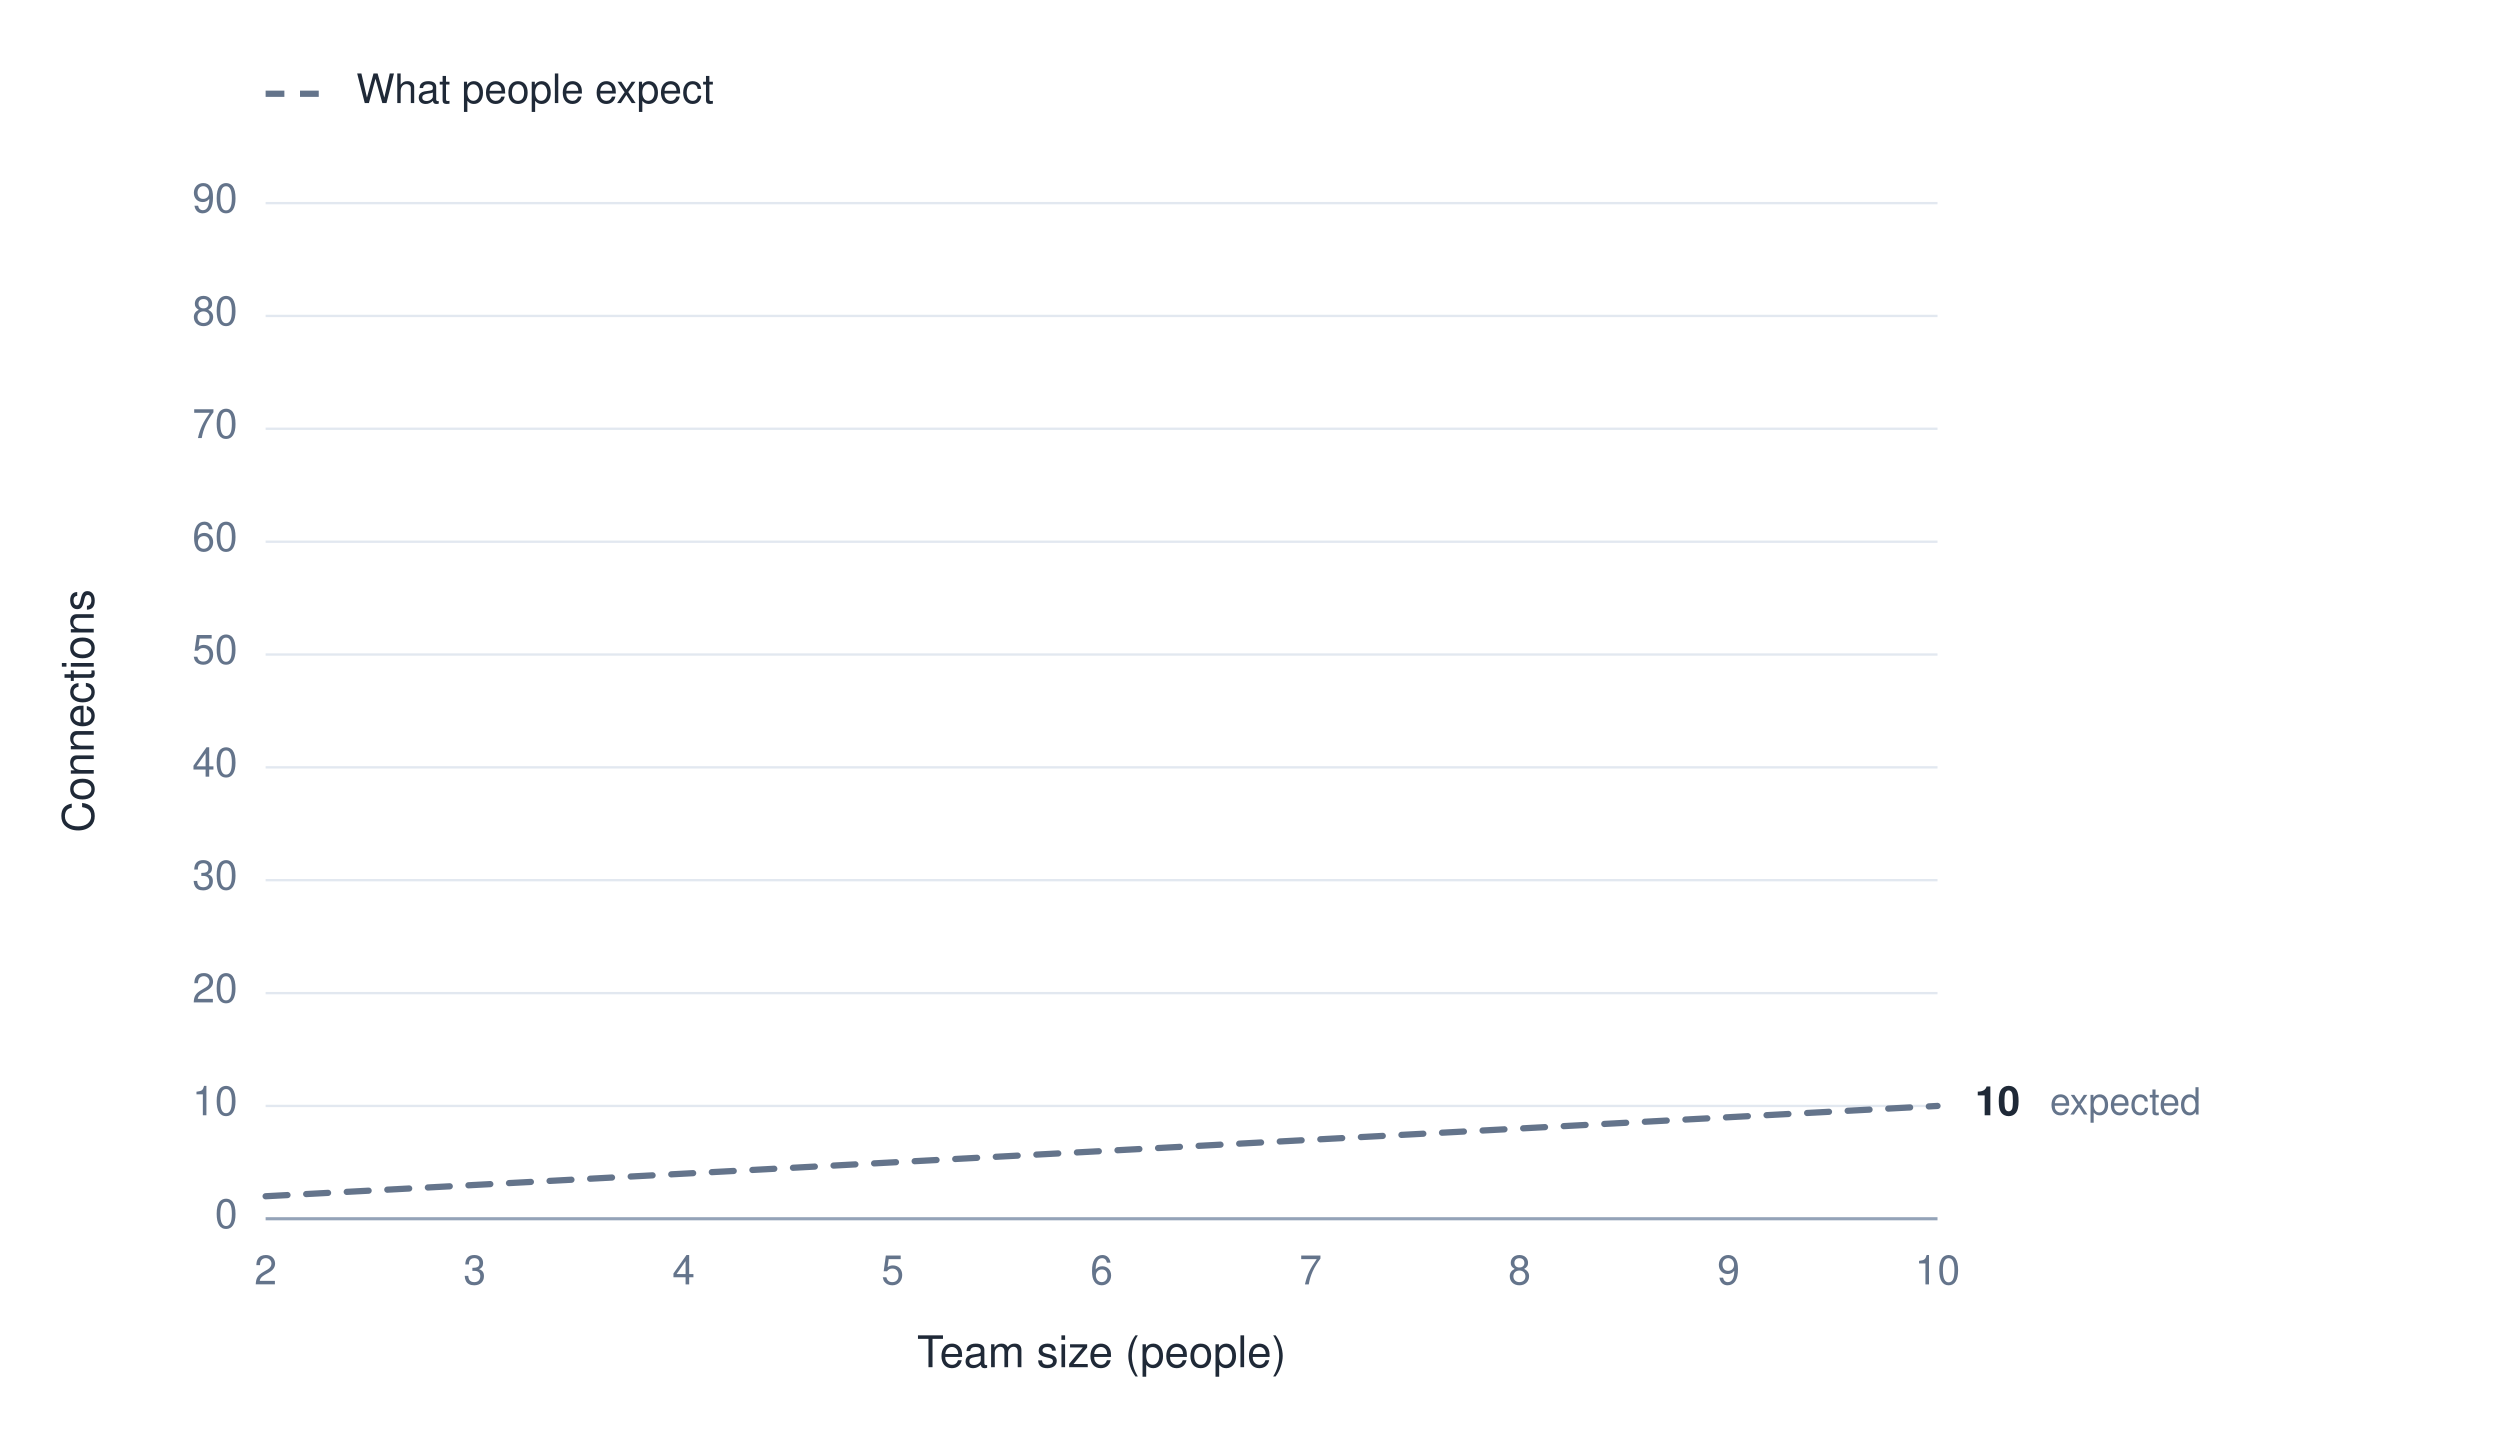
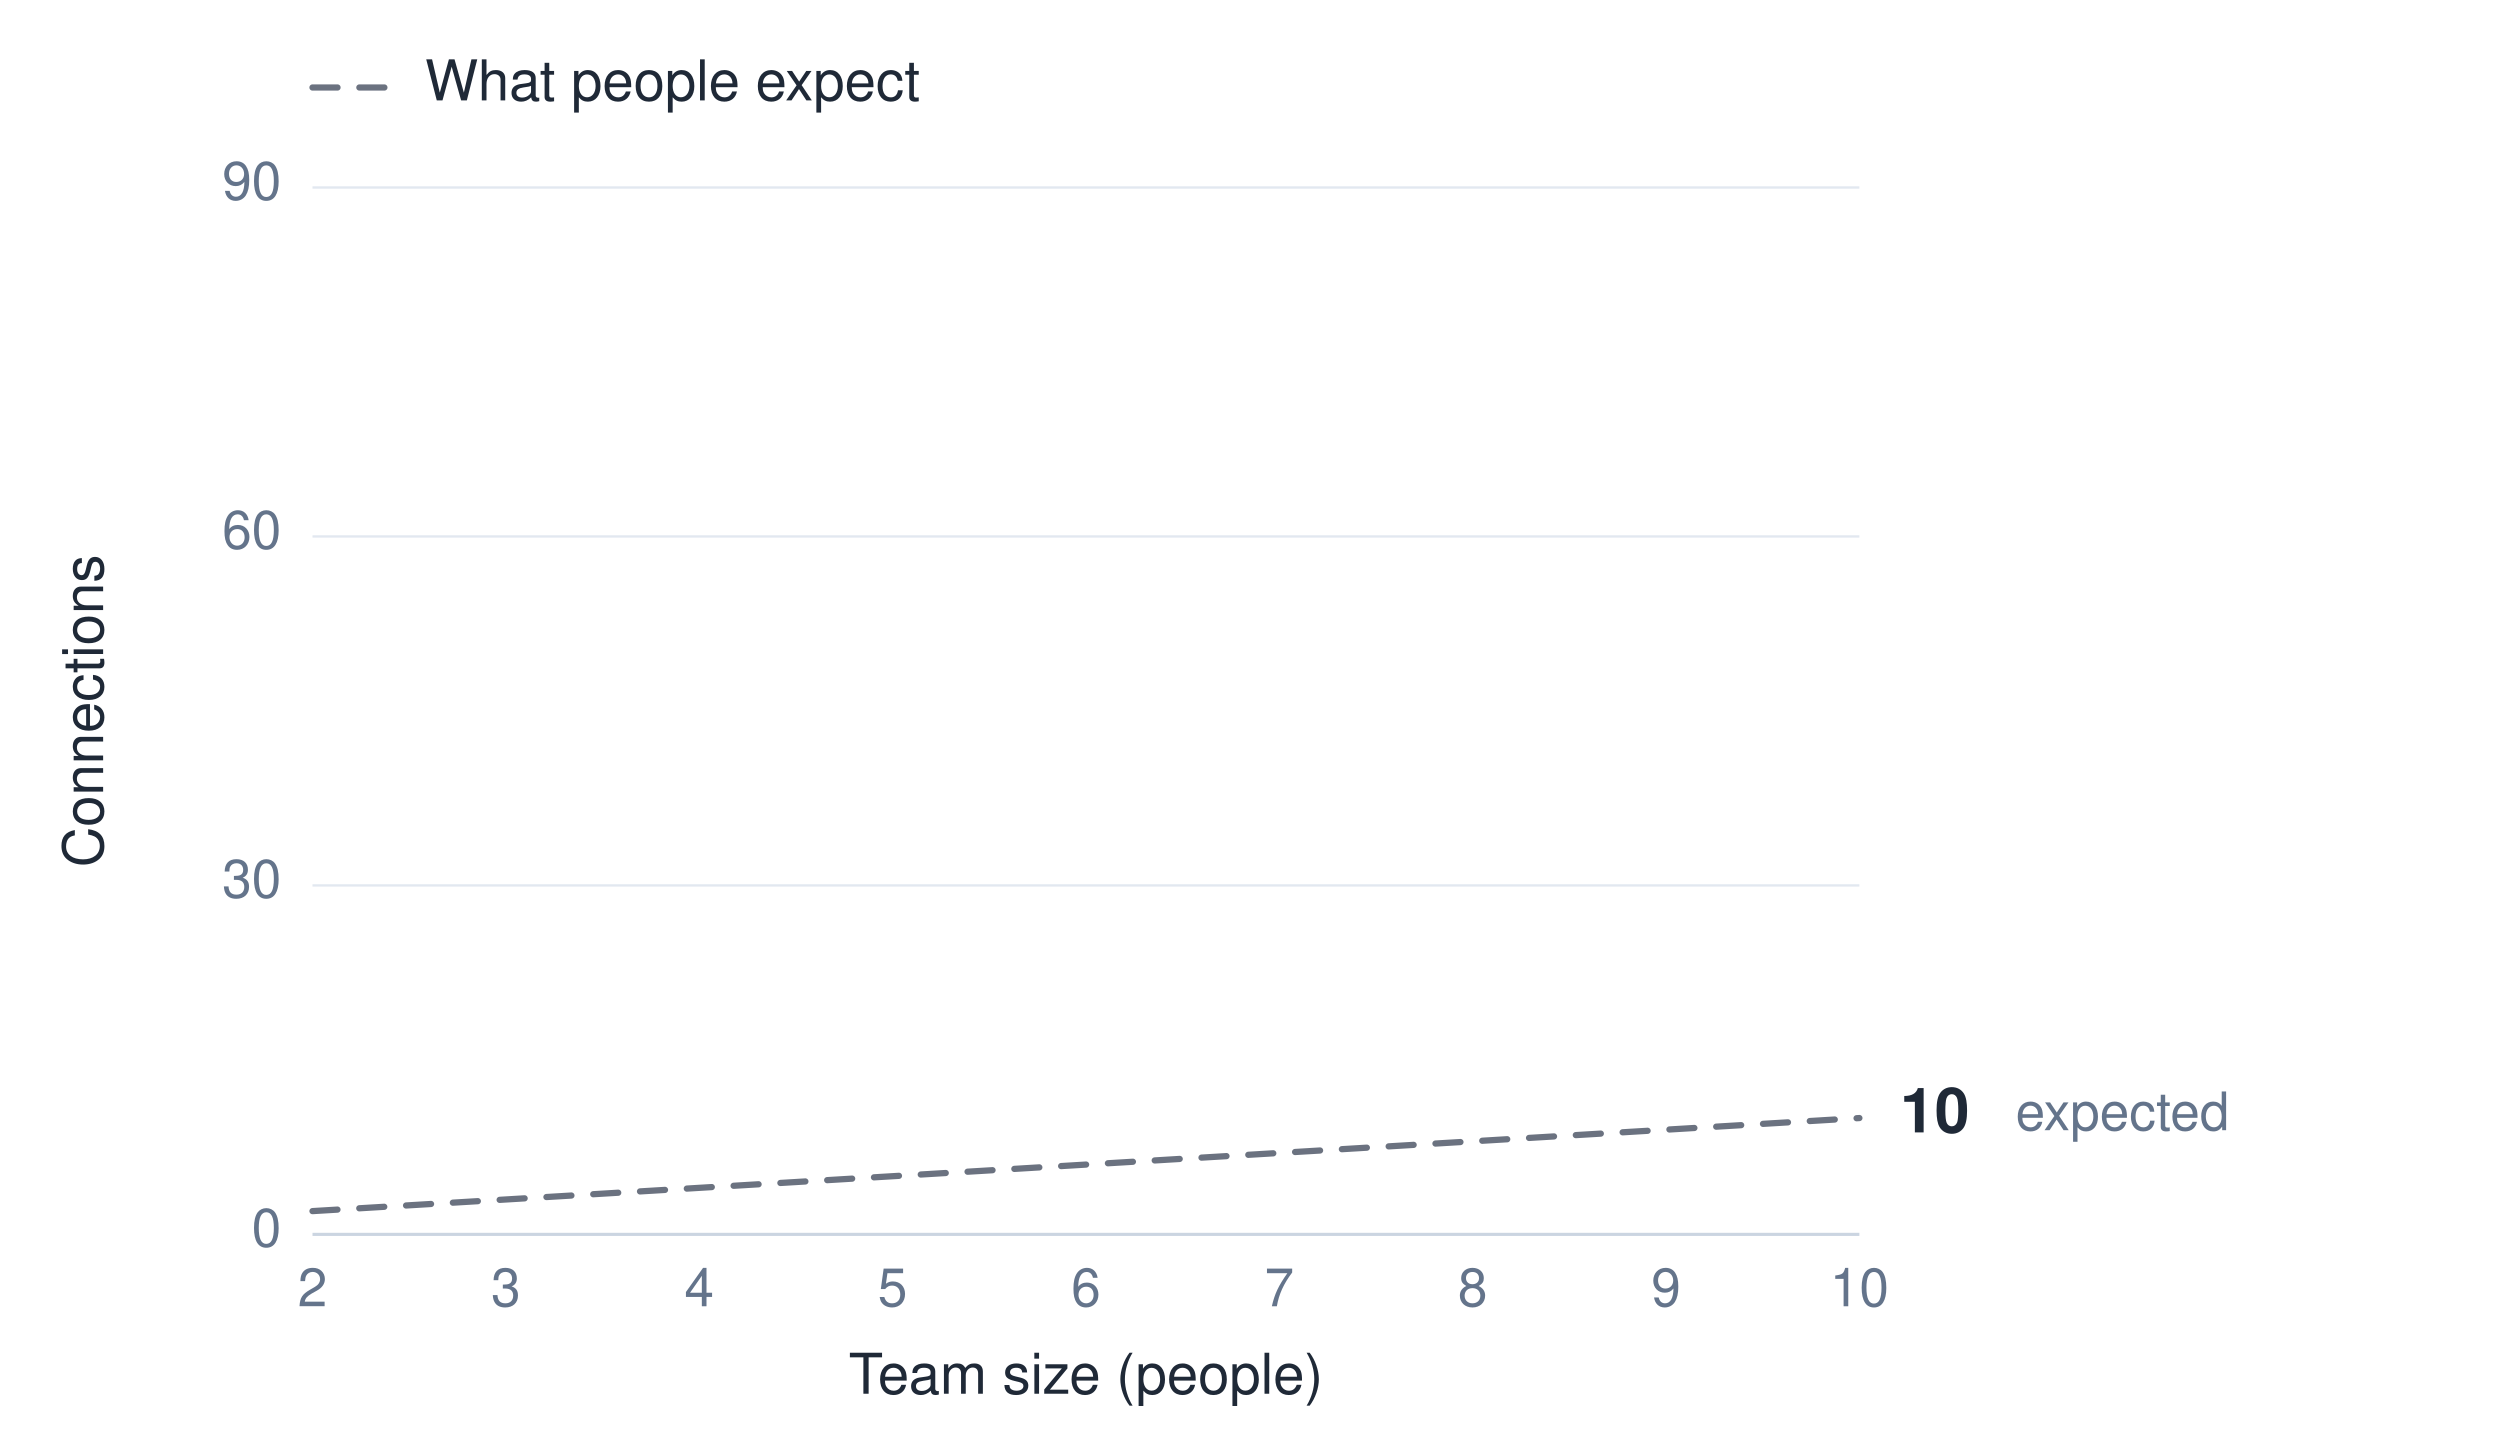
<svg xmlns="http://www.w3.org/2000/svg" viewBox="0 0 1600 920" width="1600" height="920" font-family="Helvetica Neue, Helvetica, Arial, sans-serif">
-   <line x1="170" x2="214" y1="60" y2="60" stroke="#64748B" stroke-width="4" stroke-dasharray="12 10" />
-   <text x="228" y="60" dominant-baseline="central" font-size="26" fill="#1F2937">What people expect</text>
-   <line x1="170" x2="1240" y1="780.0" y2="780.0" stroke="#94A3B8" stroke-width="2" />
-   <text x="152" y="780.0" text-anchor="end" dominant-baseline="central" font-size="26" fill="#64748B">0</text>
-   <line x1="170" x2="1240" y1="707.8" y2="707.8" stroke="#E2E8F0" stroke-width="1.5" />
-   <text x="152" y="707.8" text-anchor="end" dominant-baseline="central" font-size="26" fill="#64748B">10</text>
-   <line x1="170" x2="1240" y1="635.6" y2="635.6" stroke="#E2E8F0" stroke-width="1.5" />
-   <text x="152" y="635.6" text-anchor="end" dominant-baseline="central" font-size="26" fill="#64748B">20</text>
-   <line x1="170" x2="1240" y1="563.3" y2="563.3" stroke="#E2E8F0" stroke-width="1.5" />
-   <text x="152" y="563.3" text-anchor="end" dominant-baseline="central" font-size="26" fill="#64748B">30</text>
-   <line x1="170" x2="1240" y1="491.1" y2="491.1" stroke="#E2E8F0" stroke-width="1.5" />
-   <text x="152" y="491.1" text-anchor="end" dominant-baseline="central" font-size="26" fill="#64748B">40</text>
-   <line x1="170" x2="1240" y1="418.9" y2="418.9" stroke="#E2E8F0" stroke-width="1.5" />
-   <text x="152" y="418.9" text-anchor="end" dominant-baseline="central" font-size="26" fill="#64748B">50</text>
-   <line x1="170" x2="1240" y1="346.7" y2="346.7" stroke="#E2E8F0" stroke-width="1.5" />
-   <text x="152" y="346.7" text-anchor="end" dominant-baseline="central" font-size="26" fill="#64748B">60</text>
-   <line x1="170" x2="1240" y1="274.4" y2="274.4" stroke="#E2E8F0" stroke-width="1.5" />
-   <text x="152" y="274.4" text-anchor="end" dominant-baseline="central" font-size="26" fill="#64748B">70</text>
-   <line x1="170" x2="1240" y1="202.2" y2="202.2" stroke="#E2E8F0" stroke-width="1.5" />
-   <text x="152" y="202.2" text-anchor="end" dominant-baseline="central" font-size="26" fill="#64748B">80</text>
-   <line x1="170" x2="1240" y1="130.0" y2="130.0" stroke="#E2E8F0" stroke-width="1.5" />
-   <text x="152" y="130.0" text-anchor="end" dominant-baseline="central" font-size="26" fill="#64748B">90</text>
-   <text x="170.0" y="822" text-anchor="middle" font-size="26" fill="#64748B">2</text>
-   <text x="303.8" y="822" text-anchor="middle" font-size="26" fill="#64748B">3</text>
-   <text x="437.5" y="822" text-anchor="middle" font-size="26" fill="#64748B">4</text>
-   <text x="571.3" y="822" text-anchor="middle" font-size="26" fill="#64748B">5</text>
-   <text x="705.0" y="822" text-anchor="middle" font-size="26" fill="#64748B">6</text>
-   <text x="838.8" y="822" text-anchor="middle" font-size="26" fill="#64748B">7</text>
-   <text x="972.5" y="822" text-anchor="middle" font-size="26" fill="#64748B">8</text>
-   <text x="1106.3" y="822" text-anchor="middle" font-size="26" fill="#64748B">9</text>
-   <text x="1240.0" y="822" text-anchor="middle" font-size="26" fill="#64748B">10</text>
-   <text x="705.0" y="875" text-anchor="middle" font-size="28" fill="#1F2937">Team size (people)</text>
-   <text transform="translate(60 455.0) rotate(-90)" text-anchor="middle" font-size="28" fill="#1F2937">Connections</text>
-   <path d="M170.0,765.6 L1240.0,707.8" fill="none" stroke="#64748B" stroke-width="4" stroke-dasharray="14 12" stroke-linecap="round" />
-   <text x="1264.0" y="707.8" dominant-baseline="central" font-size="26" font-weight="600" fill="#1F2937">10</text>
-   <text x="1312.0" y="707.8" dominant-baseline="central" font-size="24" fill="#64748B">expected</text>
+   <line x1="200" x2="1190" y1="566.667" y2="566.667" stroke="#E2E8F0" stroke-width="1.5" />
+   <line x1="200" x2="1190" y1="343.333" y2="343.333" stroke="#E2E8F0" stroke-width="1.5" />
+   <line x1="200" x2="1190" y1="120" y2="120" stroke="#E2E8F0" stroke-width="1.5" />
+   <line x1="200" x2="1190" y1="790" y2="790" stroke="#CBD5E1" stroke-width="2" />
+   <text x="180" y="790" text-anchor="end" dominant-baseline="central" font-size="34" fill="#64748B">0</text>
+   <text x="180" y="566.667" text-anchor="end" dominant-baseline="central" font-size="34" fill="#64748B">30</text>
+   <text x="180" y="343.333" text-anchor="end" dominant-baseline="central" font-size="34" fill="#64748B">60</text>
+   <text x="180" y="120" text-anchor="end" dominant-baseline="central" font-size="34" fill="#64748B">90</text>
+   <text x="200" y="836" text-anchor="middle" font-size="34" fill="#64748B">2</text>
+   <text x="323.75" y="836" text-anchor="middle" font-size="34" fill="#64748B">3</text>
+   <text x="447.5" y="836" text-anchor="middle" font-size="34" fill="#64748B">4</text>
+   <text x="571.25" y="836" text-anchor="middle" font-size="34" fill="#64748B">5</text>
+   <text x="695" y="836" text-anchor="middle" font-size="34" fill="#64748B">6</text>
+   <text x="818.75" y="836" text-anchor="middle" font-size="34" fill="#64748B">7</text>
+   <text x="942.5" y="836" text-anchor="middle" font-size="34" fill="#64748B">8</text>
+   <text x="1066.25" y="836" text-anchor="middle" font-size="34" fill="#64748B">9</text>
+   <text x="1190" y="836" text-anchor="middle" font-size="34" fill="#64748B">10</text>
+   <text x="695" y="892" text-anchor="middle" font-size="36" fill="#1F2937">Team size (people)</text>
+   <text transform="translate(66 455) rotate(-90)" text-anchor="middle" font-size="36" fill="#1F2937">Connections</text>
+   <line x1="200" x2="256" y1="56" y2="56" stroke="#6B7280" stroke-width="4" stroke-dasharray="16 14" stroke-linecap="round" />
+   <text x="272" y="56" dominant-baseline="central" font-size="36" fill="#1F2937">What people expect</text>
+   <path d="M200,775.111 L1190,715.556" fill="none" stroke="#6B7280" stroke-width="4" stroke-dasharray="16 14" stroke-linecap="round" />
+   <text x="1216" y="715.556" dominant-baseline="central" font-size="40" font-weight="600" fill="#1F2937">10</text>
+   <text x="1290" y="715.556" dominant-baseline="central" font-size="34" fill="#64748B">expected</text>
</svg>
